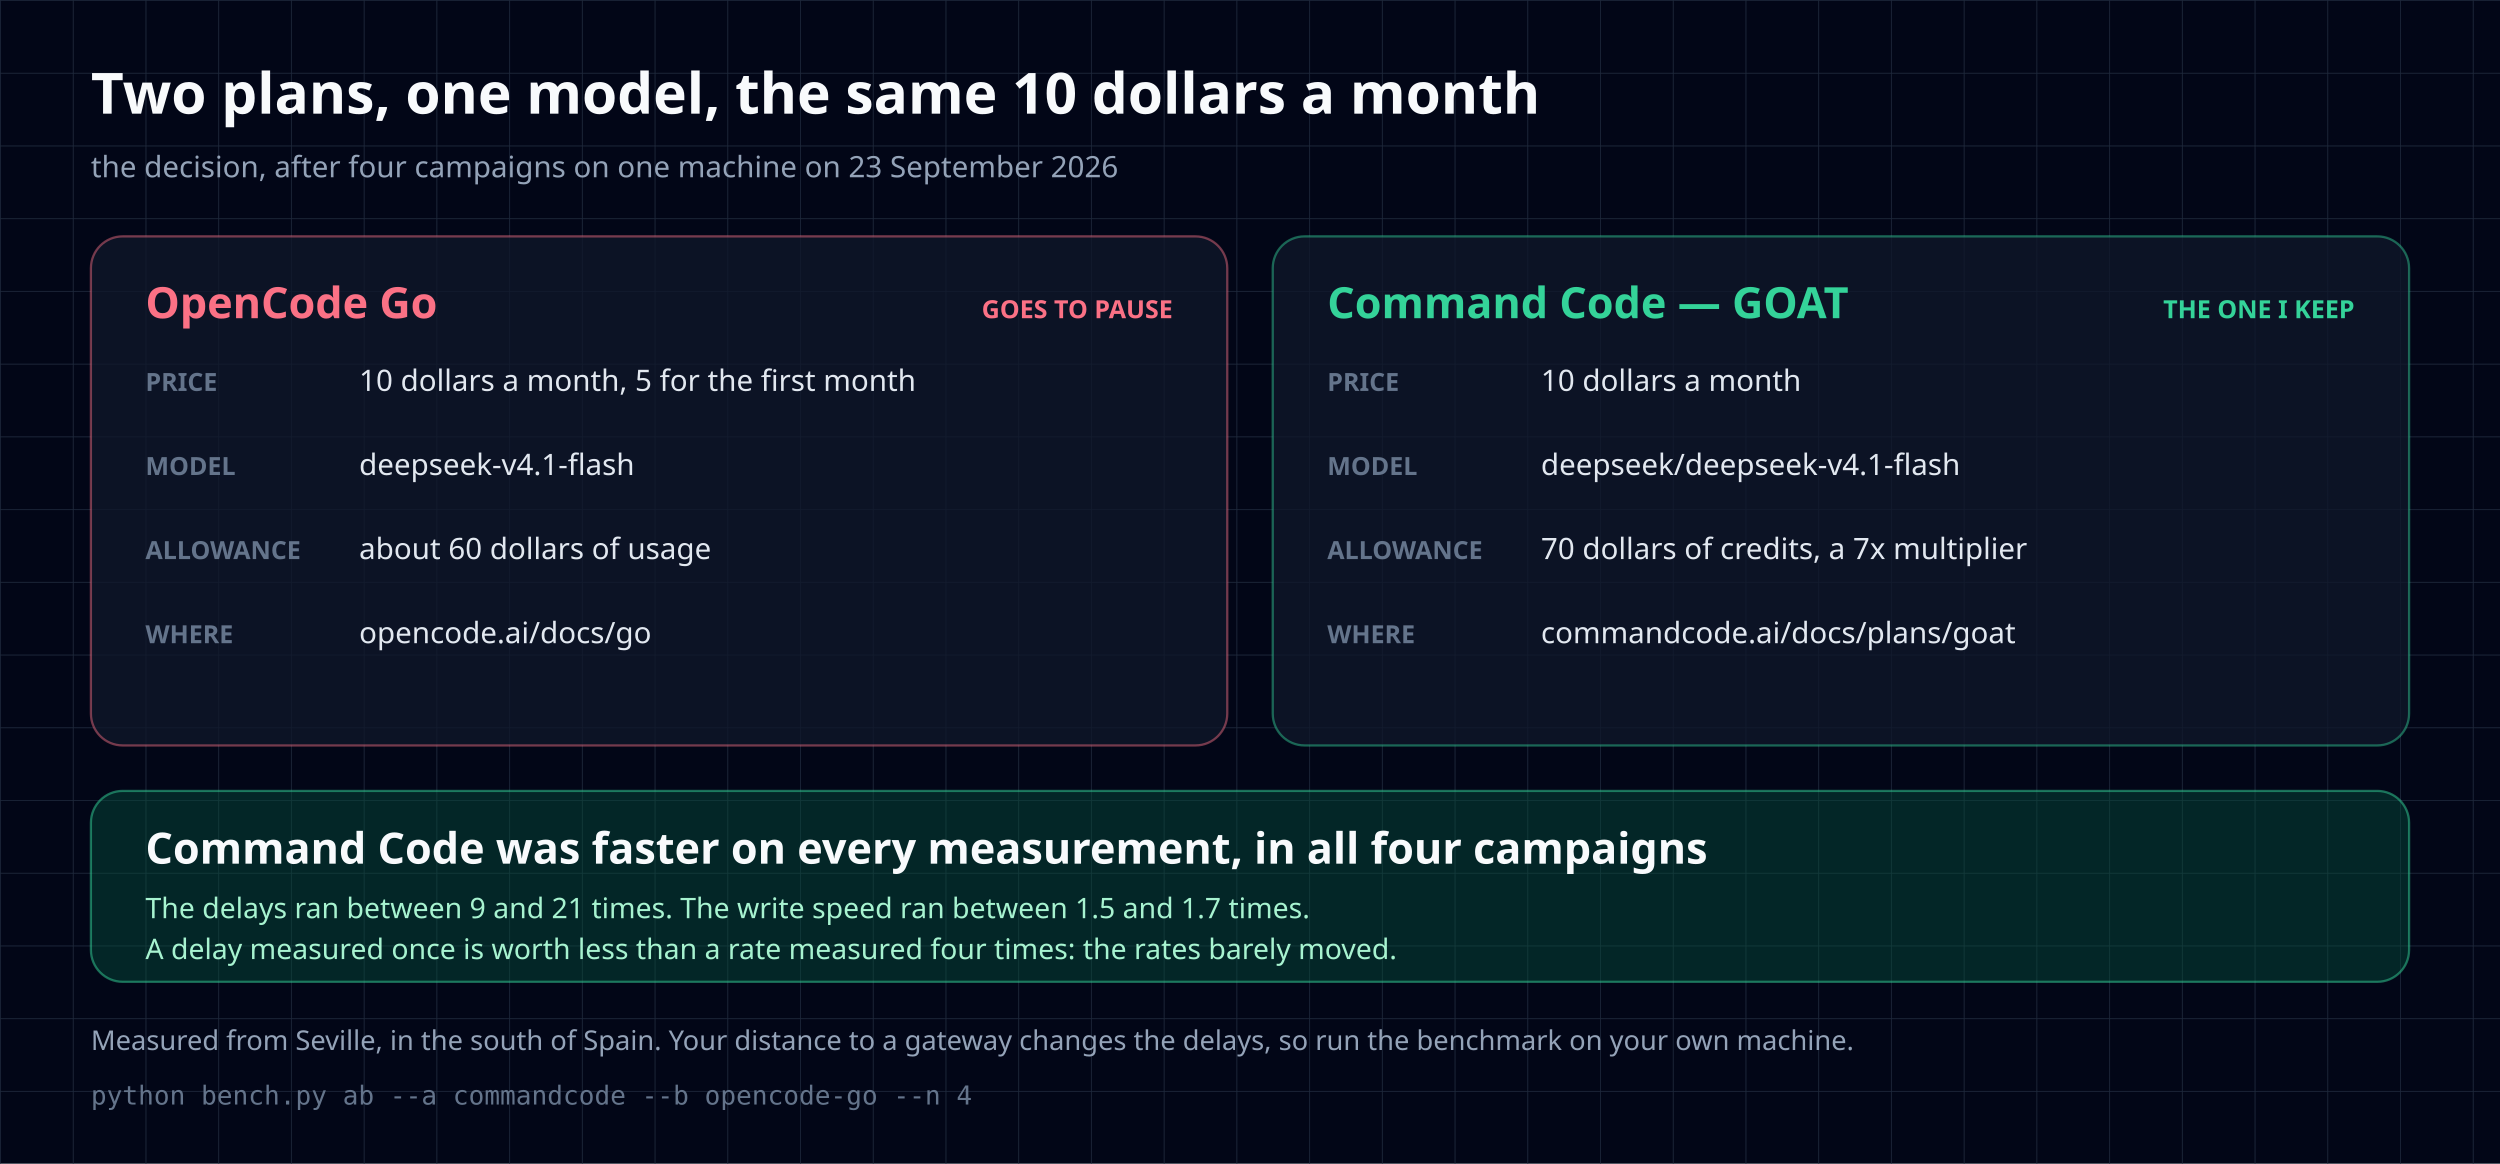
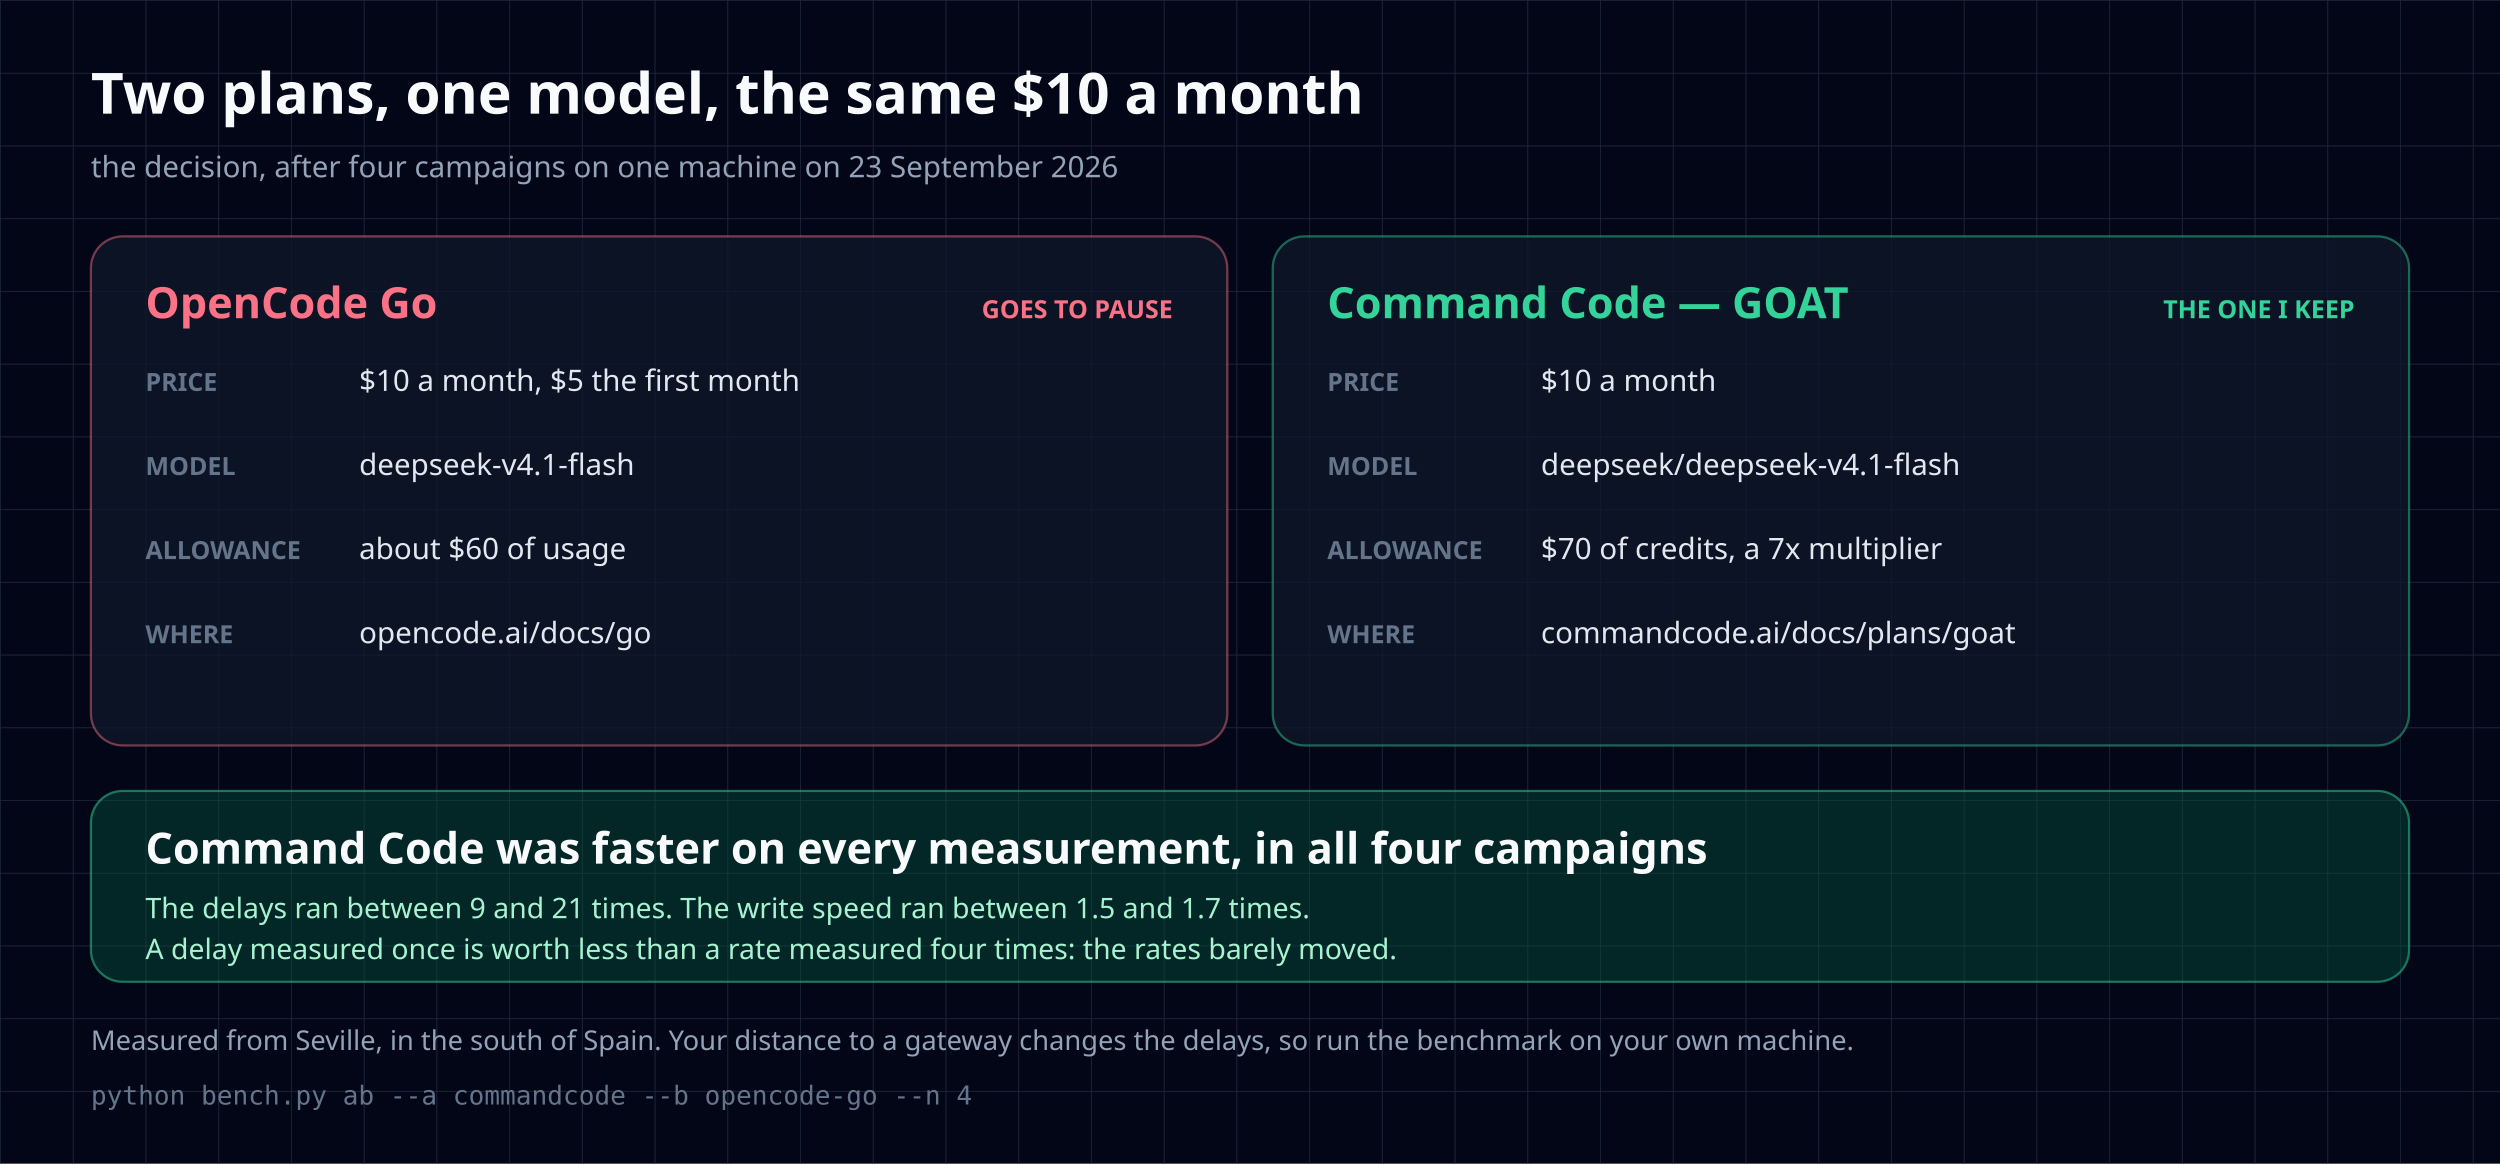
<svg xmlns="http://www.w3.org/2000/svg" viewBox="0 0 1100 512" role="img" aria-labelledby="title desc">
  <defs>
    <pattern id="grid" width="32" height="32" patternUnits="userSpaceOnUse">
      <path d="M32 0H0V32" fill="none" stroke="#1e293b" stroke-width=".7" />
    </pattern>
  </defs>
  <rect width="1100" height="512" fill="#020617" />
  <rect width="1100" height="512" fill="url(#grid)" />
-   <text x="40" y="50" fill="#f8fafc" font-family="system-ui,sans-serif" font-size="25" font-weight="700">Two plans, one model, the same 10 dollars a month</text>
+   <text x="40" y="50" fill="#f8fafc" font-family="system-ui,sans-serif" font-size="25" font-weight="700">Two plans, one model, the same $10 a month</text>
  <text x="40" y="78" fill="#94a3b8" font-family="system-ui,sans-serif" font-size="13">the decision, after four campaigns on one machine on 23 September 2026</text>
  <rect x="40" y="104" width="500" height="224" rx="14" fill="#0f172a" fill-opacity=".75" stroke="#fb7185" stroke-opacity=".45" />
  <text x="64" y="140" fill="#fb7185" font-family="system-ui,sans-serif" font-size="19" font-weight="700">OpenCode Go</text>
  <text x="516" y="140" fill="#fb7185" font-family="system-ui,sans-serif" font-size="11" font-weight="700" text-anchor="end">GOES TO PAUSE</text>
  <text x="64" y="172" fill="#64748b" font-family="system-ui,sans-serif" font-size="11" font-weight="700">PRICE</text>
-   <text x="158" y="172" fill="#e2e8f0" font-family="system-ui,sans-serif" font-size="13">10 dollars a month, 5 for the first month</text>
+   <text x="158" y="172" fill="#e2e8f0" font-family="system-ui,sans-serif" font-size="13">$10 a month, $5 the first month</text>
  <text x="64" y="209" fill="#64748b" font-family="system-ui,sans-serif" font-size="11" font-weight="700">MODEL</text>
  <text x="158" y="209" fill="#e2e8f0" font-family="system-ui,sans-serif" font-size="13">deepseek-v4.1-flash</text>
  <text x="64" y="246" fill="#64748b" font-family="system-ui,sans-serif" font-size="11" font-weight="700">ALLOWANCE</text>
-   <text x="158" y="246" fill="#e2e8f0" font-family="system-ui,sans-serif" font-size="13">about 60 dollars of usage</text>
+   <text x="158" y="246" fill="#e2e8f0" font-family="system-ui,sans-serif" font-size="13">about $60 of usage</text>
  <text x="64" y="283" fill="#64748b" font-family="system-ui,sans-serif" font-size="11" font-weight="700">WHERE</text>
  <text x="158" y="283" fill="#e2e8f0" font-family="system-ui,sans-serif" font-size="13">opencode.ai/docs/go</text>
  <rect x="560" y="104" width="500" height="224" rx="14" fill="#0f172a" fill-opacity=".75" stroke="#34d399" stroke-opacity=".45" />
  <text x="584" y="140" fill="#34d399" font-family="system-ui,sans-serif" font-size="19" font-weight="700">Command Code — GOAT</text>
  <text x="1036" y="140" fill="#34d399" font-family="system-ui,sans-serif" font-size="11" font-weight="700" text-anchor="end">THE ONE I KEEP</text>
  <text x="584" y="172" fill="#64748b" font-family="system-ui,sans-serif" font-size="11" font-weight="700">PRICE</text>
-   <text x="678" y="172" fill="#e2e8f0" font-family="system-ui,sans-serif" font-size="13">10 dollars a month</text>
+   <text x="678" y="172" fill="#e2e8f0" font-family="system-ui,sans-serif" font-size="13">$10 a month</text>
  <text x="584" y="209" fill="#64748b" font-family="system-ui,sans-serif" font-size="11" font-weight="700">MODEL</text>
  <text x="678" y="209" fill="#e2e8f0" font-family="system-ui,sans-serif" font-size="13">deepseek/deepseek-v4.1-flash</text>
  <text x="584" y="246" fill="#64748b" font-family="system-ui,sans-serif" font-size="11" font-weight="700">ALLOWANCE</text>
-   <text x="678" y="246" fill="#e2e8f0" font-family="system-ui,sans-serif" font-size="13">70 dollars of credits, a 7x multiplier</text>
+   <text x="678" y="246" fill="#e2e8f0" font-family="system-ui,sans-serif" font-size="13">$70 of credits, a 7x multiplier</text>
  <text x="584" y="283" fill="#64748b" font-family="system-ui,sans-serif" font-size="11" font-weight="700">WHERE</text>
  <text x="678" y="283" fill="#e2e8f0" font-family="system-ui,sans-serif" font-size="13">commandcode.ai/docs/plans/goat</text>
  <rect x="40" y="348" width="1020" height="84" rx="14" fill="#064e3b" fill-opacity=".45" stroke="#34d399" stroke-opacity=".5" />
  <text x="64" y="380" fill="#f8fafc" font-family="system-ui,sans-serif" font-size="19" font-weight="700">Command Code was faster on every measurement, in all four campaigns</text>
  <text x="64" y="404" fill="#a7f3d0" font-family="system-ui,sans-serif" font-size="12.5">The delays ran between 9 and 21 times. The write speed ran between 1.5 and 1.7 times.</text>
  <text x="64" y="422" fill="#a7f3d0" font-family="system-ui,sans-serif" font-size="12.5">A delay measured once is worth less than a rate measured four times: the rates barely moved.</text>
  <text x="40" y="462" fill="#94a3b8" font-family="system-ui,sans-serif" font-size="12">Measured from Seville, in the south of Spain. Your distance to a gateway changes the delays, so run the benchmark on your own machine.</text>
  <text x="40" y="486" fill="#64748b" font-family="ui-monospace,Menlo,monospace" font-size="11.5">python bench.py ab --a commandcode --b opencode-go --n 4</text>
</svg>
